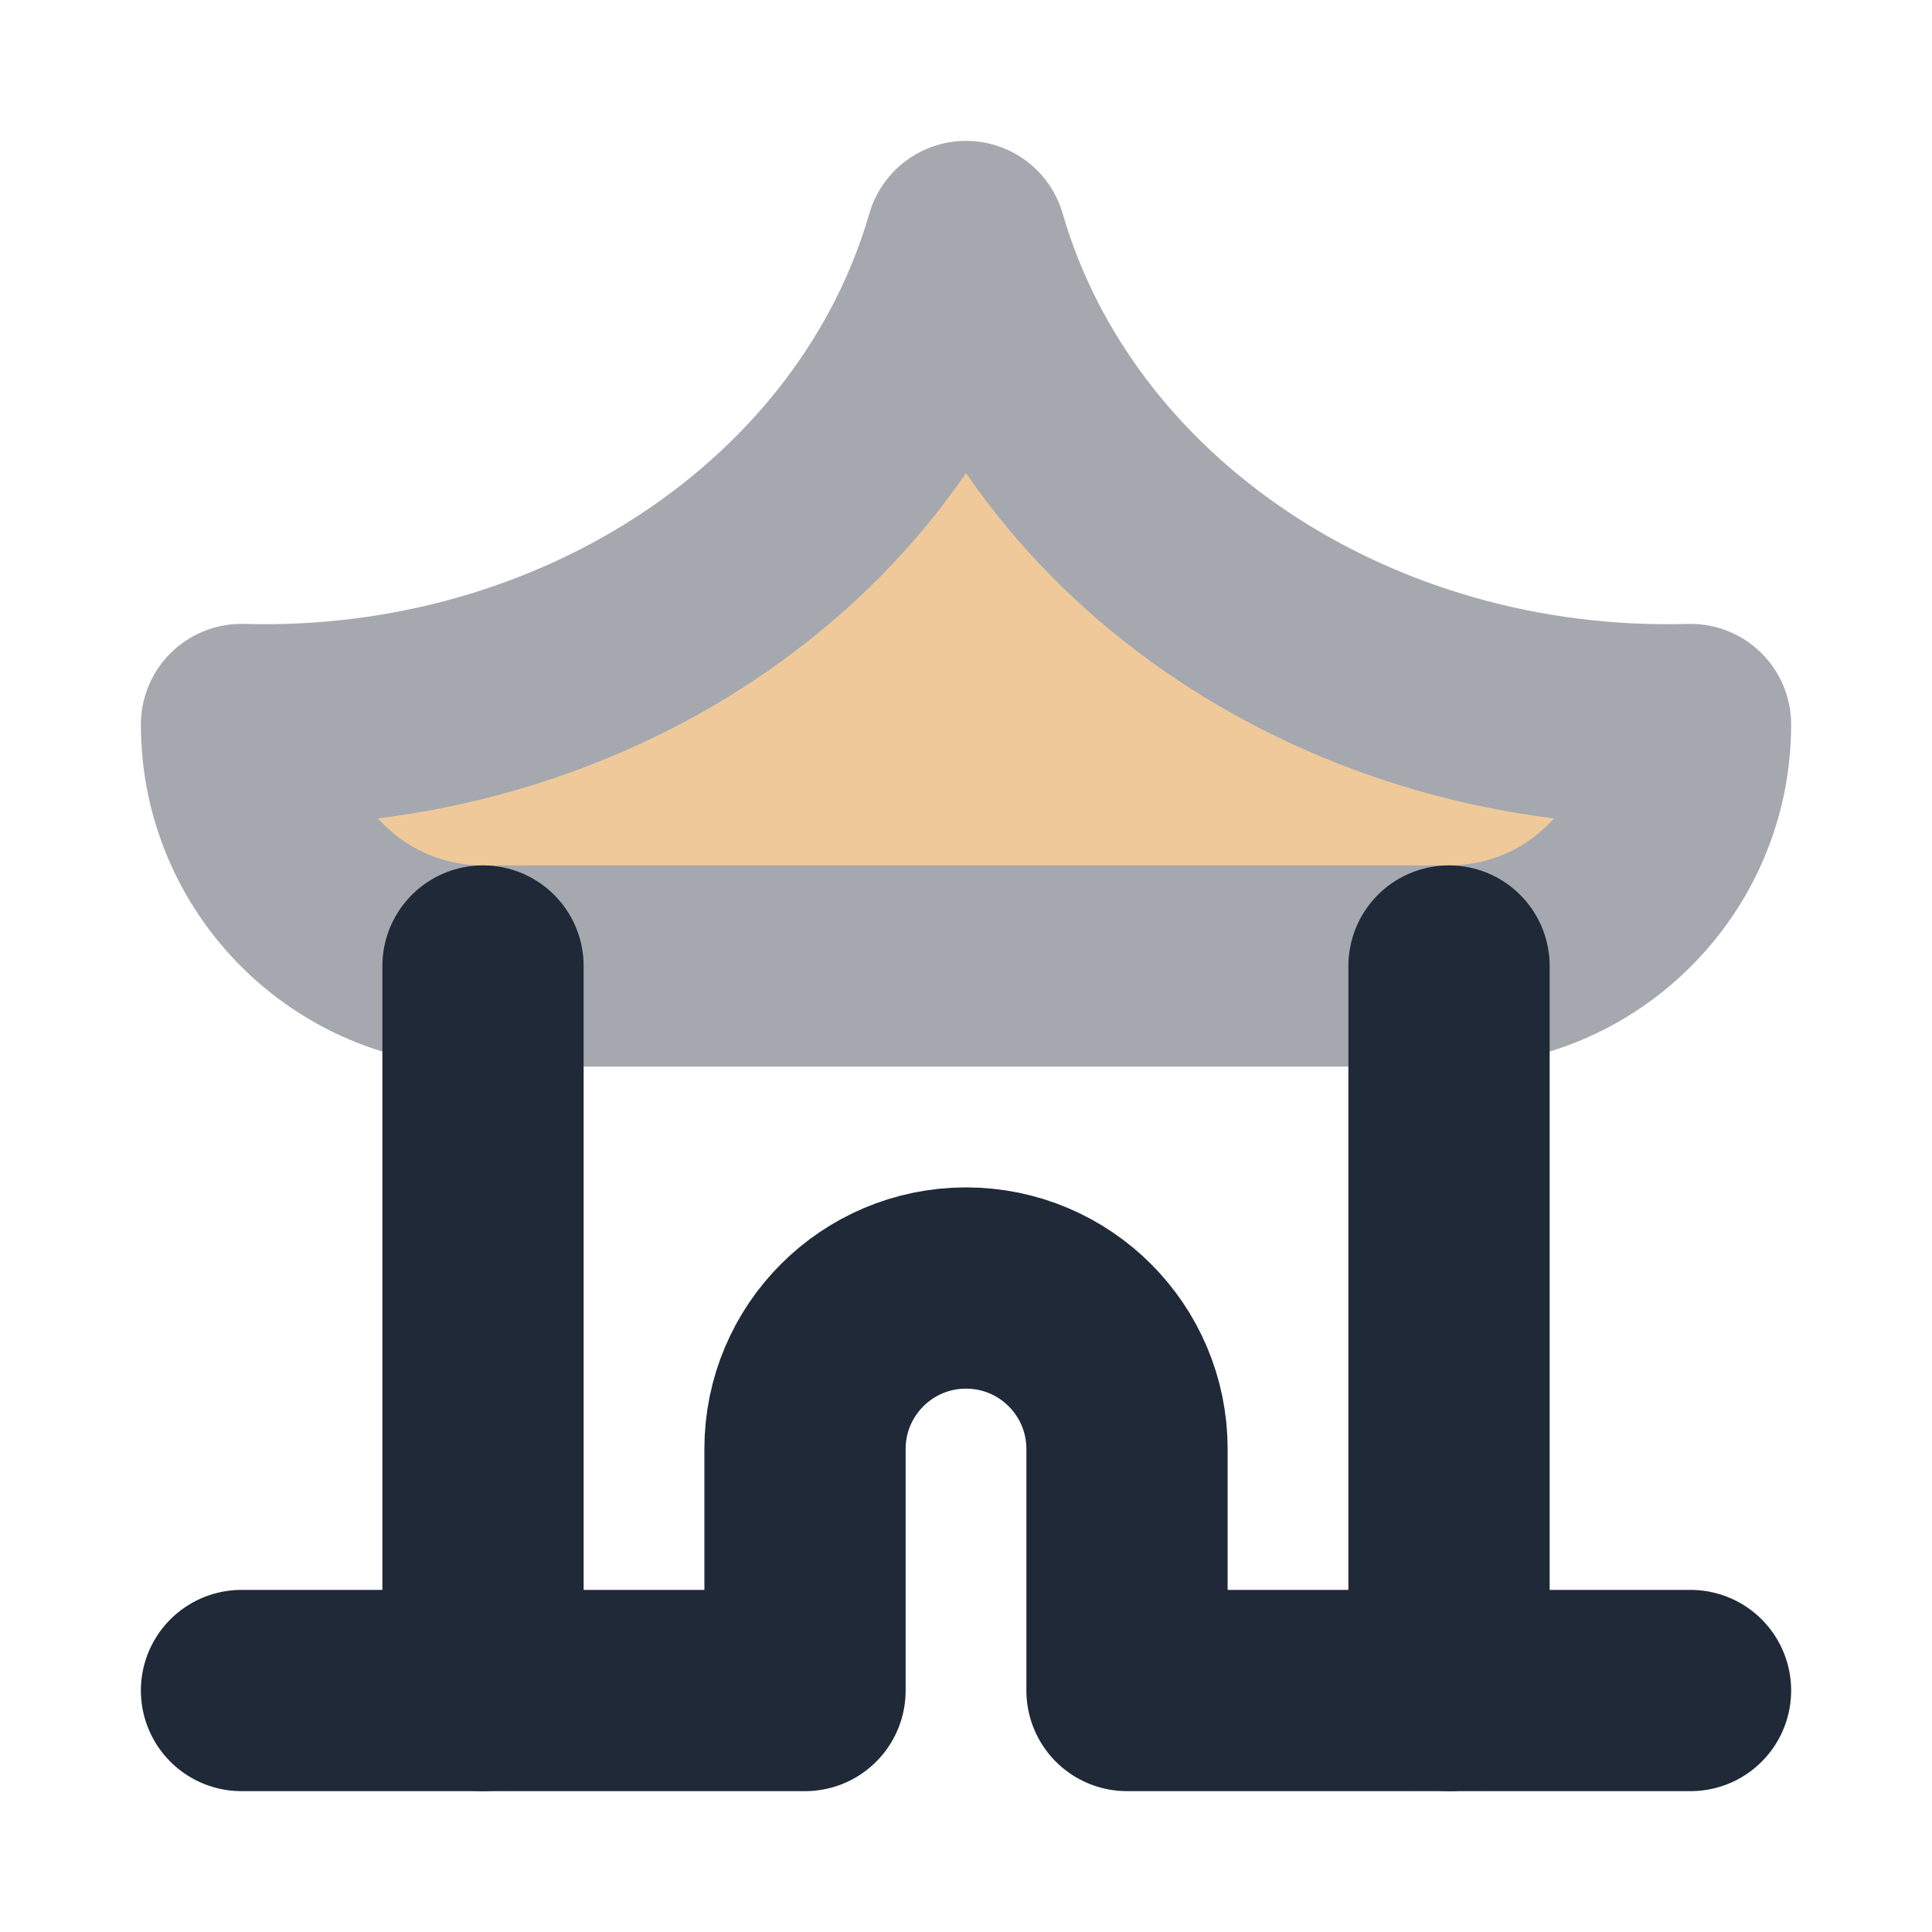
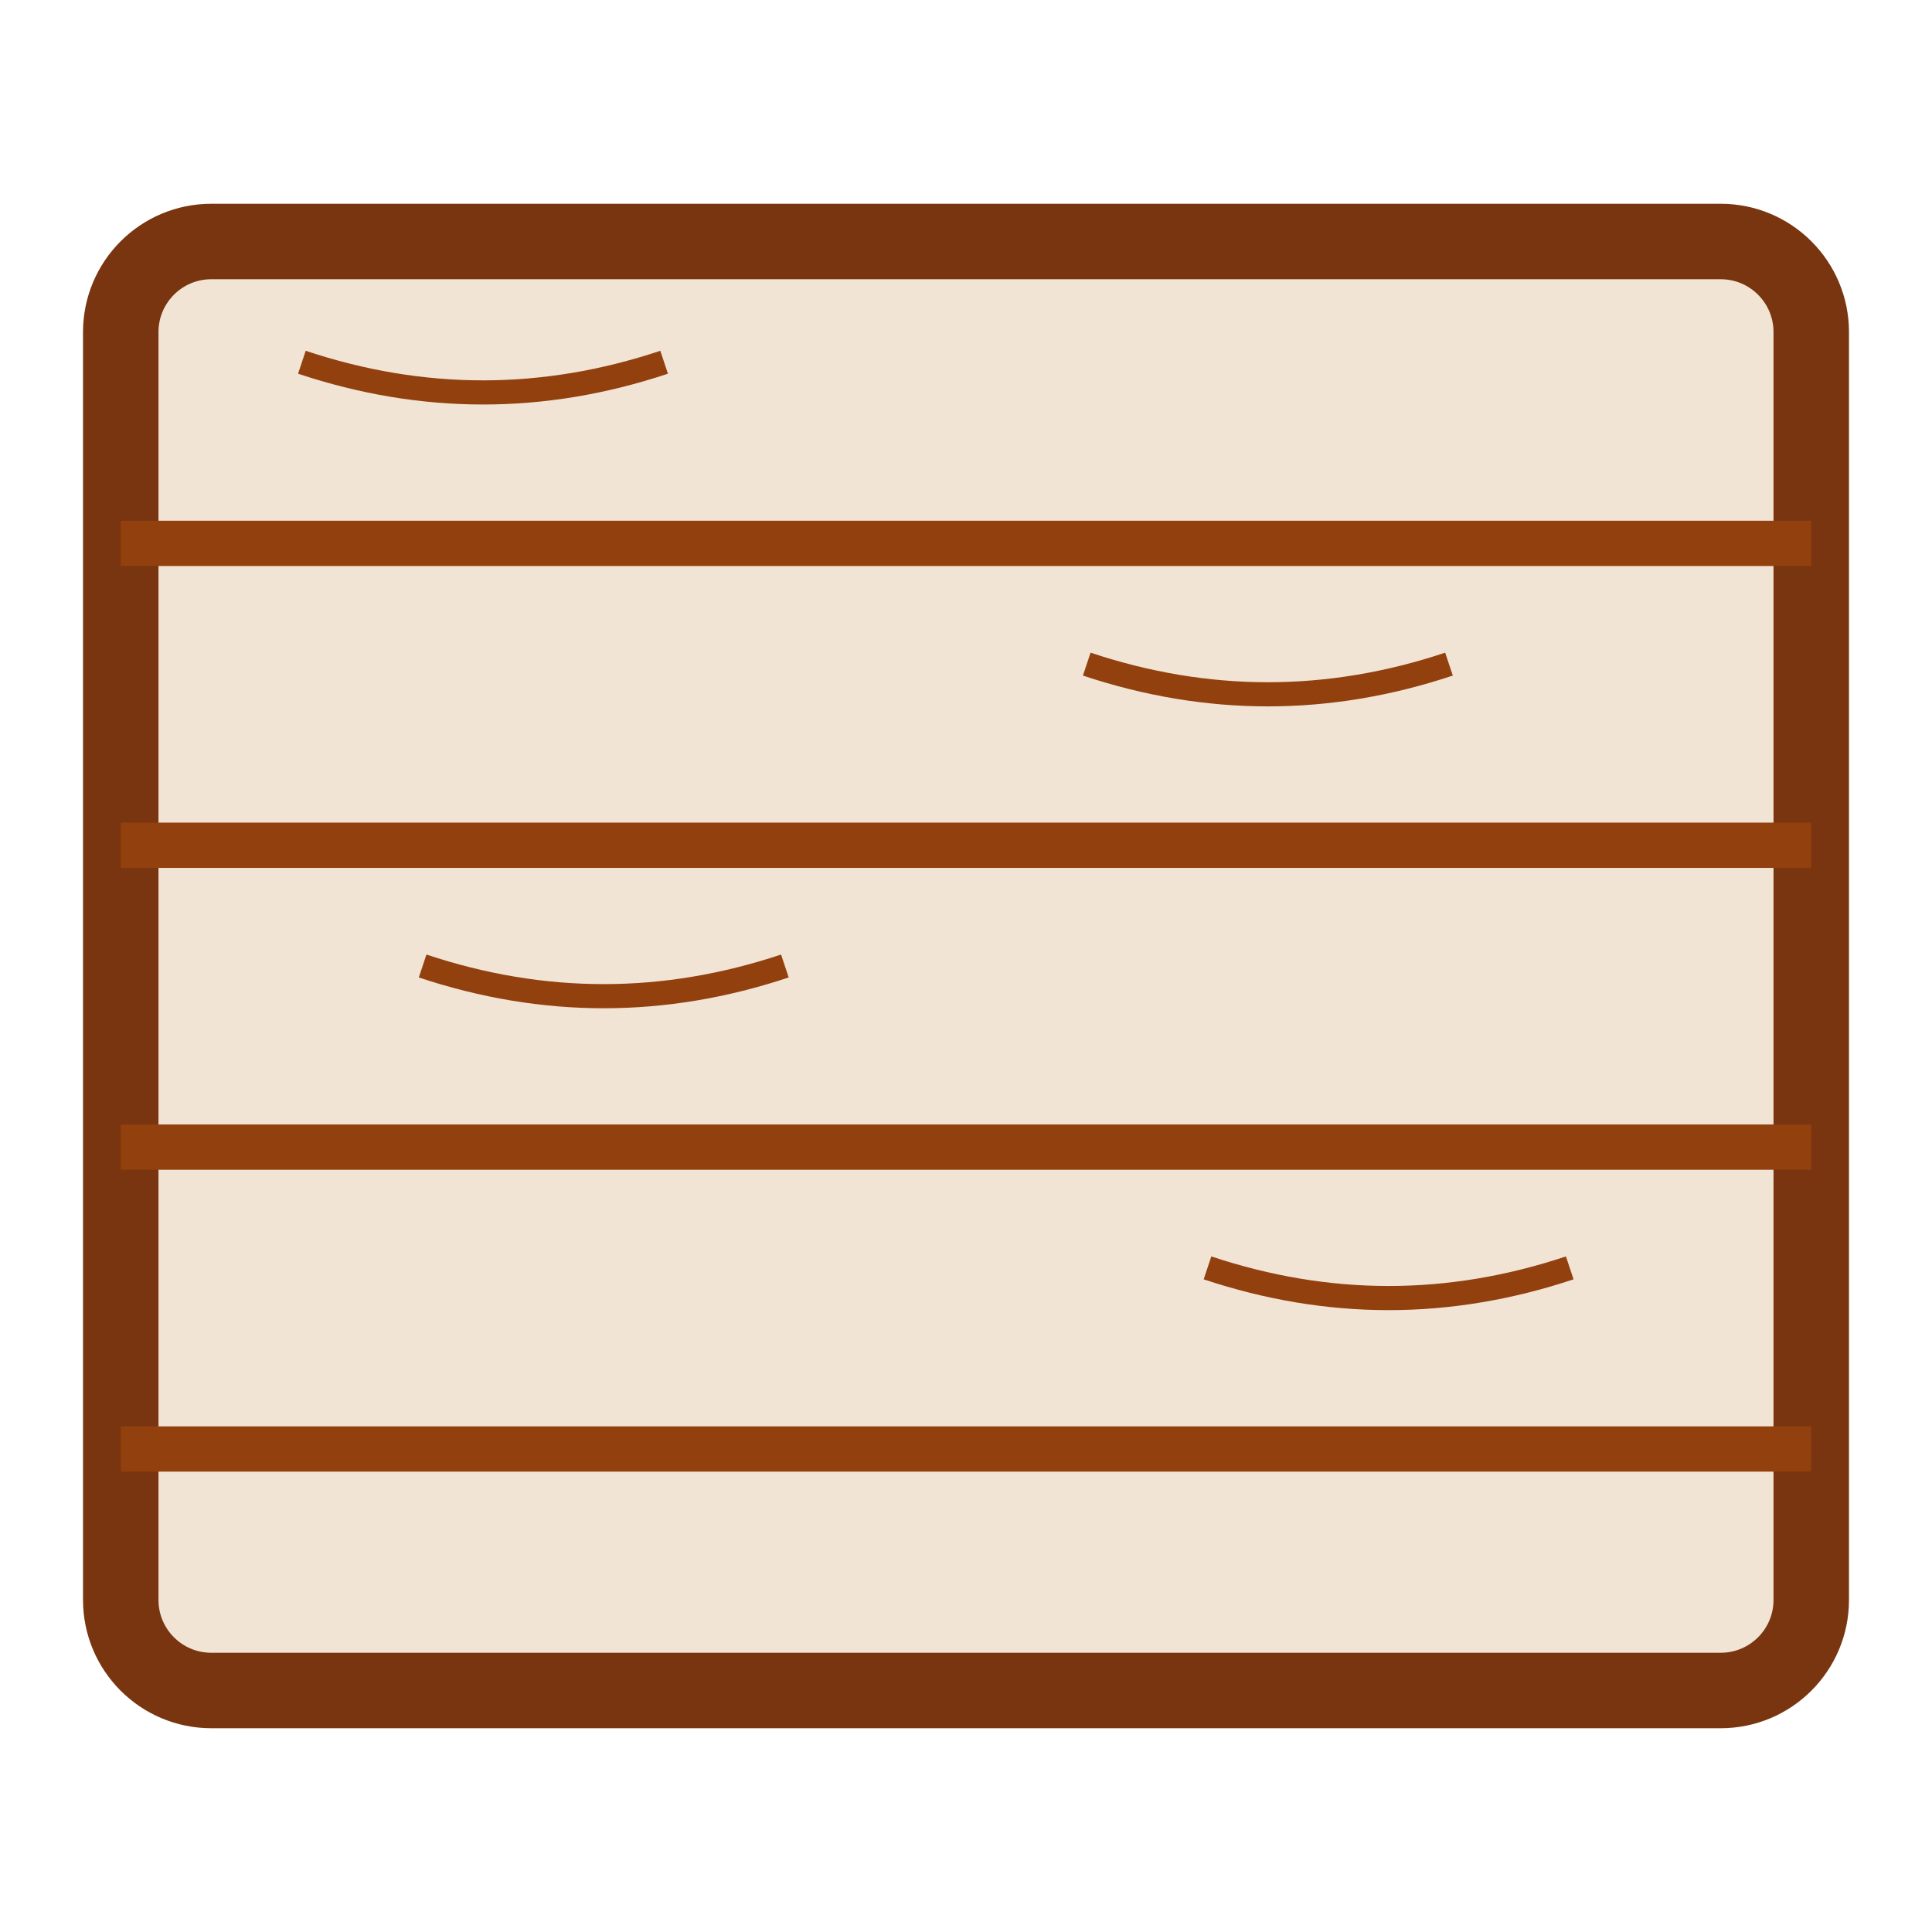
<svg xmlns="http://www.w3.org/2000/svg" width="64" height="64" viewBox="0 0 64 64" fill="none">
-   <g stroke="#1F2937" stroke-width="2.5" stroke-linecap="round" stroke-linejoin="round" transform="scale(2.6667)">
-     <path stroke="none" d="M0 0h24v24H0z" fill="none" />
-     <path d="M3 21h7v-3a2 2 0 0 1 4 0v3h7" />
-     <path d="M6 21l0 -9" />
-     <path d="M18 21l0 -9" />
-     <path d="M6 12h12a3 3 0 0 0 3 -3a9 8 0 0 1 -9 -6a9 8 0 0 1 -9 6a3 3 0 0 0 3 3" fill="#D97706" opacity="0.4" />
-   </g>
+   <rect x="4" y="8" width="56" height="48" rx="3" fill="#D4A574" fill-opacity="0.3" stroke="#78350F" stroke-width="2.5" />
+   <line x1="4" y1="18" x2="60" y2="18" stroke="#92400E" stroke-width="1.5" />
+   <line x1="4" y1="28" x2="60" y2="28" stroke="#92400E" stroke-width="1.5" />
+   <line x1="4" y1="38" x2="60" y2="38" stroke="#92400E" stroke-width="1.5" />
+   <line x1="4" y1="48" x2="60" y2="48" stroke="#92400E" stroke-width="1.5" />
+   <path d="M10 12Q16 14 22 12" stroke="#92400E" stroke-width="0.8" fill="none" />
+   <path d="M36 22Q42 24 48 22" stroke="#92400E" stroke-width="0.8" fill="none" />
+   <path d="M14 32Q20 34 26 32" stroke="#92400E" stroke-width="0.8" fill="none" />
+   <path d="M40 42Q46 44 52 42" stroke="#92400E" stroke-width="0.8" fill="none" />
</svg>
